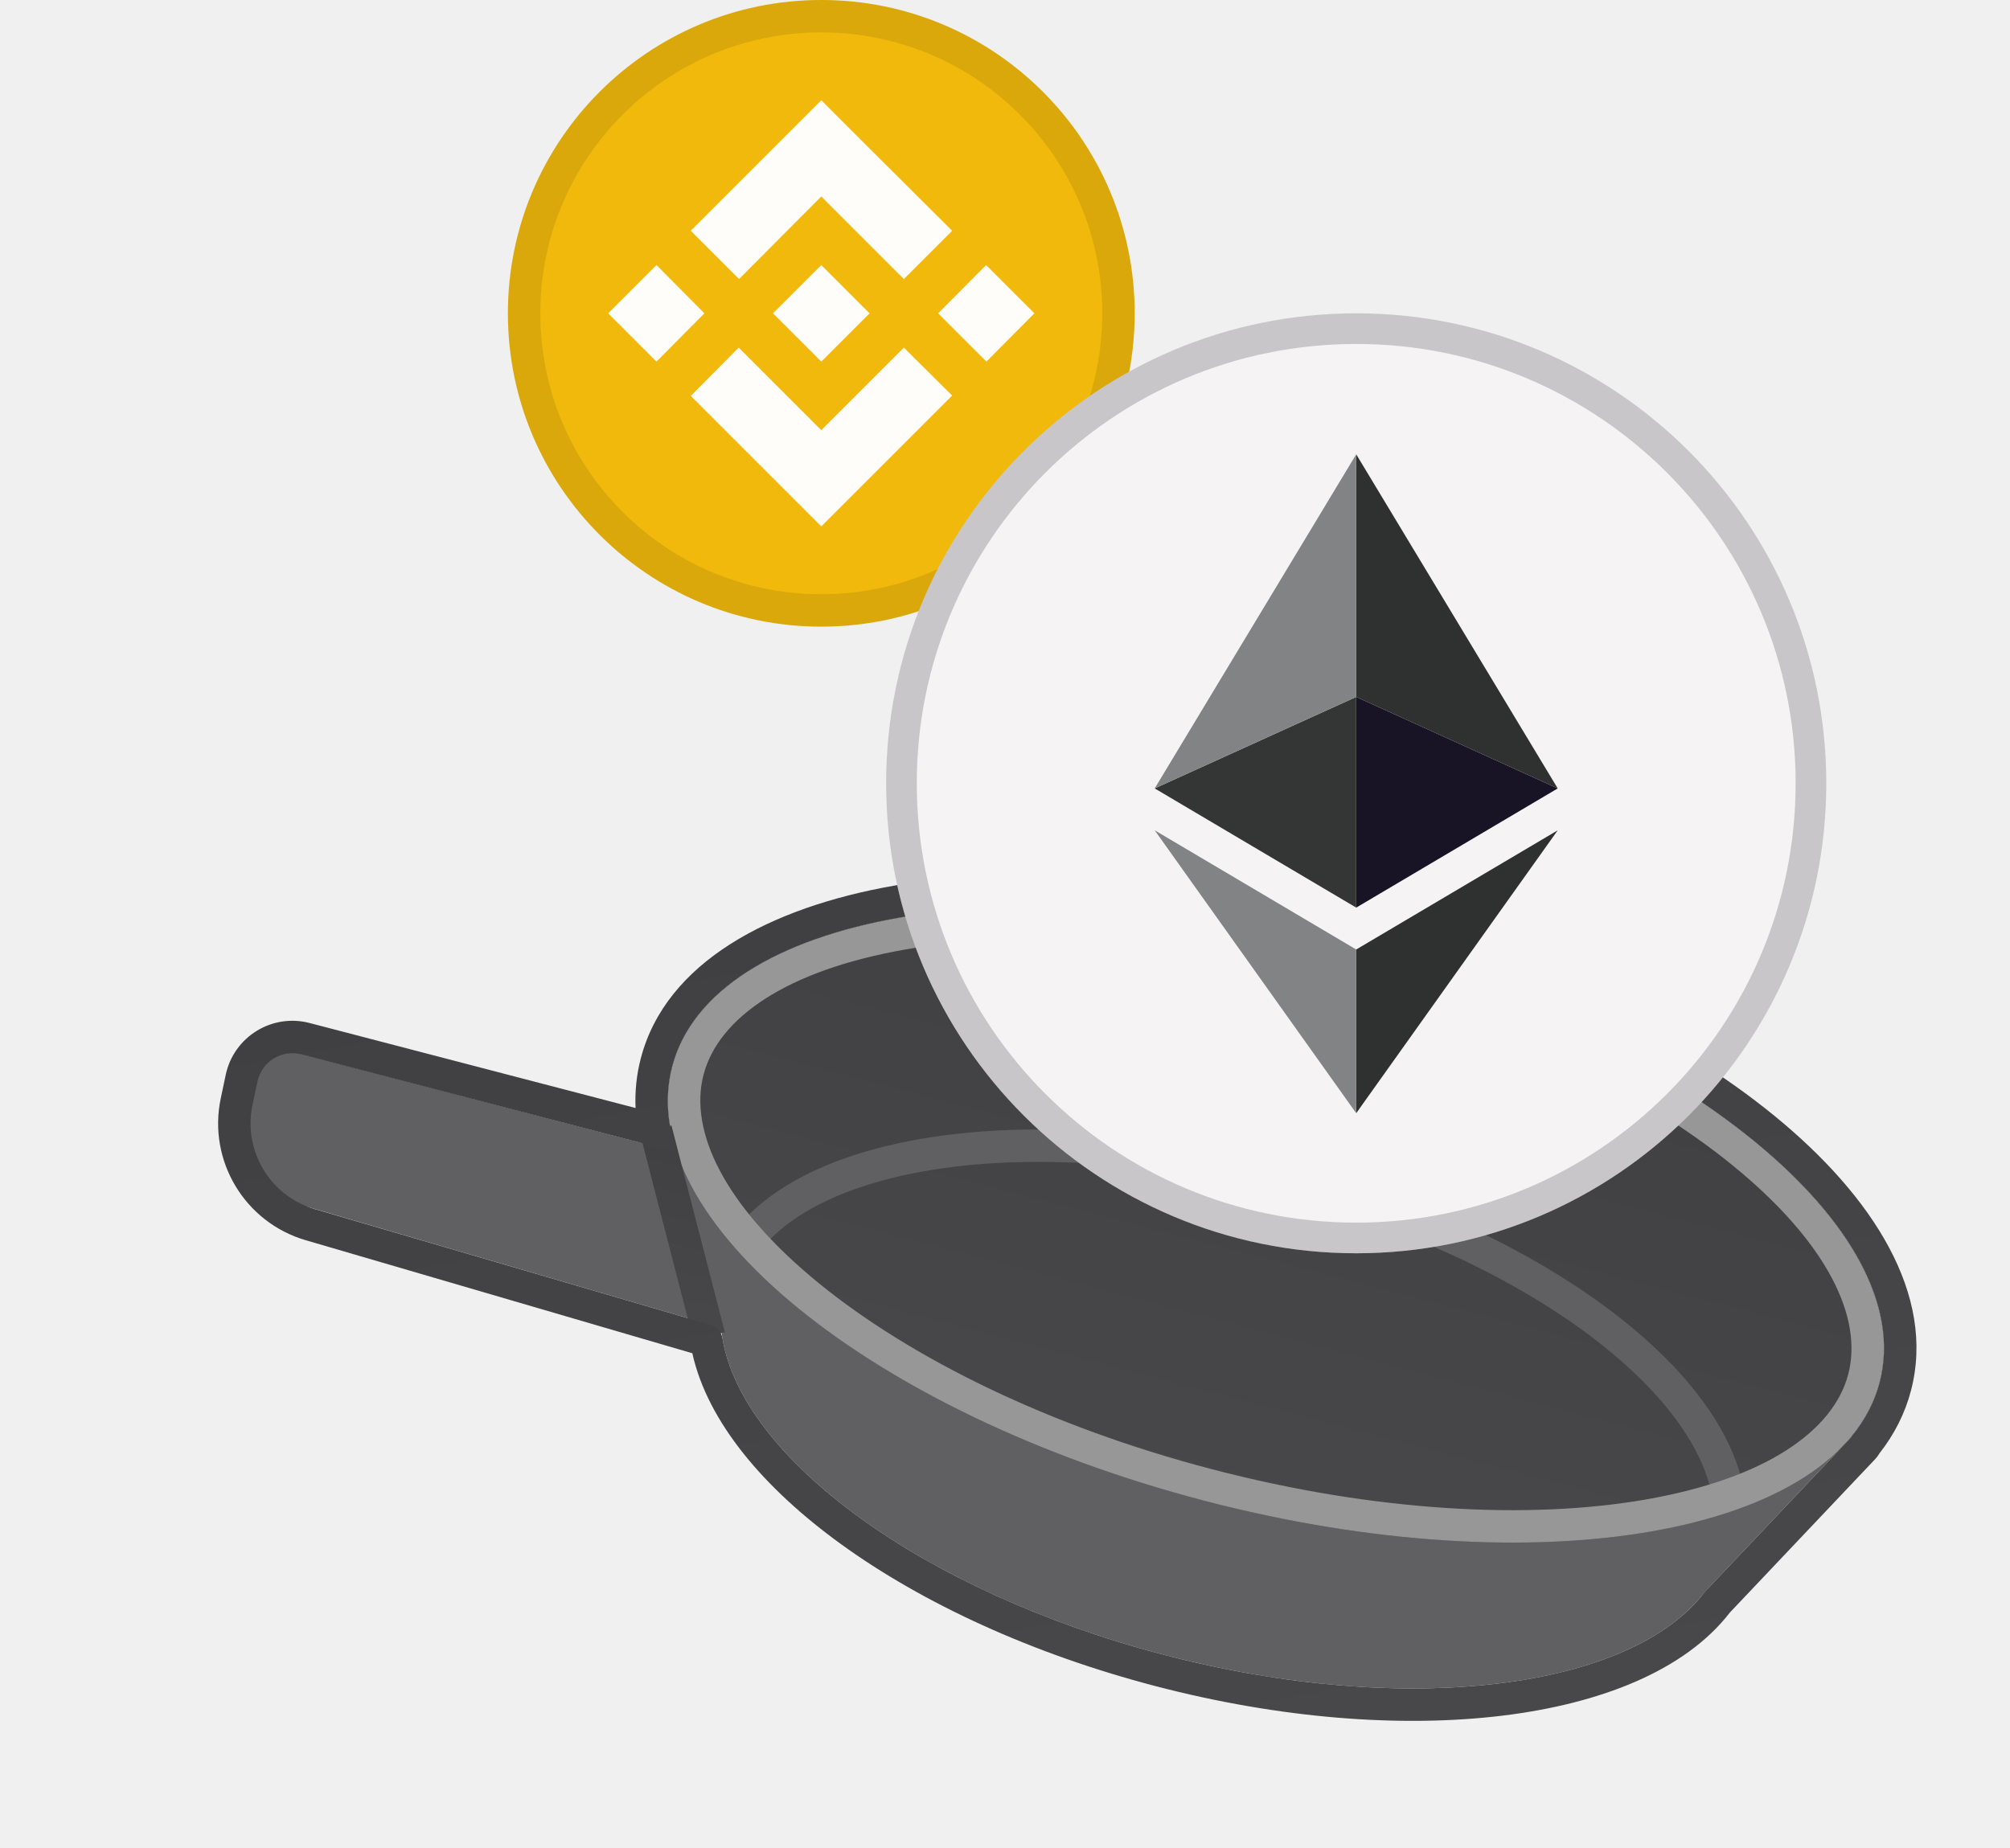
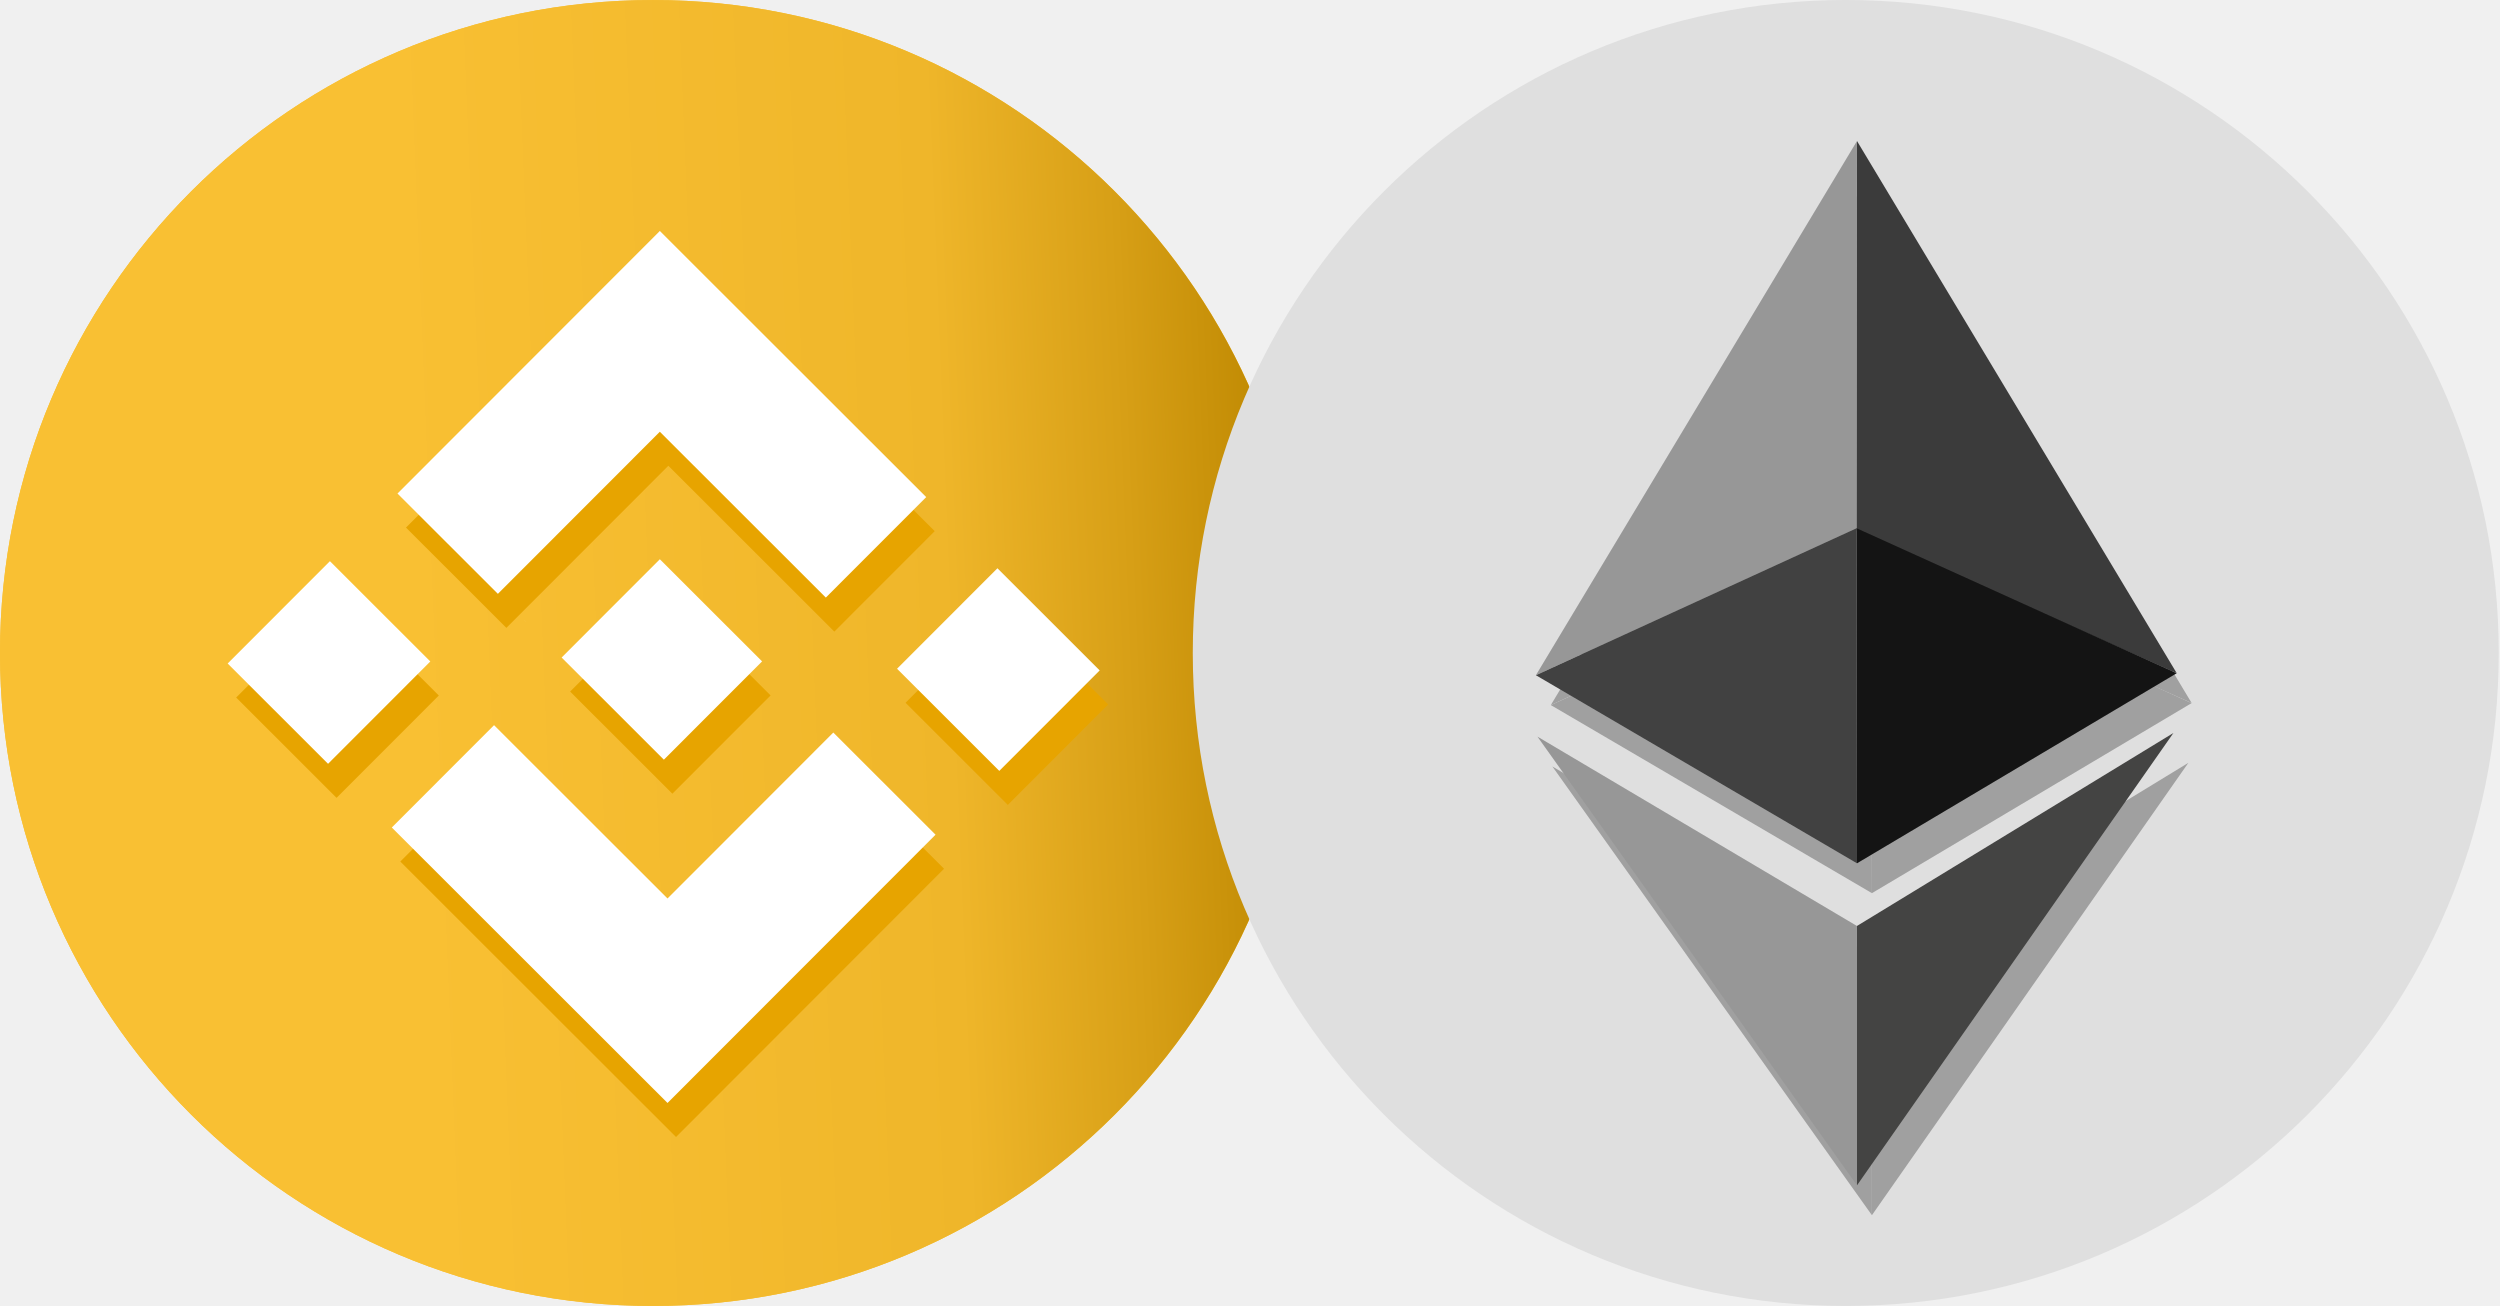
- <svg xmlns="http://www.w3.org/2000/svg" width="186" height="171" fill="none">
-   <g fill="#606063">
-     <path d="M67.045 119.028c-3.178 12.144 15 27.421 40.602 34.121s48.934 2.287 52.112-9.858-15-27.421-40.602-34.122-48.934-2.286-52.112 9.859z" />
-     <path d="M155.924 149.273l15.422-16.285-109.354-28.619 5.721 21.818 88.211 23.086z" />
-     <path d="M68.934 108.293L27.073 97.338c-1.815-.475-3.66.654-4.063 2.486l-.468 2.129a8.26 8.26 0 0 0 5.746 9.7l41.812 12.239-1.166-15.599z" />
+ <svg xmlns="http://www.w3.org/2000/svg" width="100%" height="100%" viewBox="0 0 335 175" version="1.1" xml:space="preserve" style="fill-rule:evenodd;clip-rule:evenodd;stroke-linejoin:round;stroke-miterlimit:2;">
+   <g transform="matrix(1,0,0,1,-499.648,-67.5841)">
+     <g id="BNB" transform="matrix(0.345528,0,0,0.345528,181.356,-29.5378)">
+       <g transform="matrix(1,0,0,1,-295.448,56.7653)">
+         <circle cx="1469.85" cy="477.56" r="253.23" style="fill:rgb(249,192,51);" />
+       </g>
+       <g transform="matrix(1,0,0,1,-295.448,56.7653)">
+         <circle cx="1469.85" cy="477.56" r="253.23" style="fill:url(#_Linear1);" />
+       </g>
+       <g transform="matrix(0.901234,0,0,0.901234,339.781,243.195)">
+         <g transform="matrix(0.642404,0.64184,-0.63287,0.633426,1101.89,-482.928)">
+           <rect x="591.693" y="638.386" width="68.49" height="68.258" style="fill:rgb(231,164,0);" />
+         </g>
+         <g transform="matrix(0.642404,0.64184,-0.63287,0.633426,1101.89,-482.928)">
+           <rect x="365.553" y="862.713" width="67.245" height="69.522" style="fill:rgb(231,164,0);" />
+         </g>
+         <g transform="matrix(0.642404,0.64184,-0.63287,0.633426,1101.89,-341.668)">
+           <path d="M481.747,751.111L365.553,751.111L365.553,820.632L550.236,820.632L550.236,638.386L481.747,638.386L481.747,751.111Z" style="fill:rgb(231,164,0);" />
+         </g>
+         <g transform="matrix(0.642404,0.64184,-0.63287,0.633426,1101.89,-570.924)">
+           <path d="M612.475,886.287L434.043,886.287L434.043,707.907L612.475,707.907L612.475,819.51L612.475,776.165L501.287,776.165L501.287,886.287L612.475,886.287Z" style="fill:rgb(231,164,0);" />
+         </g>
+         <g transform="matrix(0.642404,0.64184,-0.63287,0.633426,1101.89,-570.924)">
+           <rect x="543.989" y="819.51" width="68.487" height="66.777" style="fill:rgb(231,164,0);" />
+         </g>
+       </g>
+       <g transform="matrix(0.901234,0,0,0.901234,336.482,229.998)">
+         <g transform="matrix(0.642404,0.64184,-0.63287,0.633426,1101.89,-482.928)">
+           <rect x="591.693" y="638.386" width="68.49" height="68.258" style="fill:white;" />
+         </g>
+         <g transform="matrix(0.642404,0.64184,-0.63287,0.633426,1101.89,-482.928)">
+           <rect x="365.553" y="862.713" width="67.245" height="69.522" style="fill:white;" />
+         </g>
+         <g transform="matrix(0.642404,0.64184,-0.63287,0.633426,1101.89,-341.668)">
+           <path d="M481.747,751.111L365.553,751.111L365.553,820.632L550.236,820.632L550.236,638.386L481.747,638.386L481.747,751.111Z" style="fill:white;" />
+         </g>
+         <g transform="matrix(0.642404,0.64184,-0.63287,0.633426,1101.89,-570.924)">
+           <path d="M612.475,886.287L434.043,886.287L434.043,707.907L612.475,707.907L612.475,819.51L612.475,776.165L501.287,776.165L501.287,886.287L612.475,886.287Z" style="fill:white;" />
+         </g>
+         <g transform="matrix(0.642404,0.64184,-0.63287,0.633426,1101.89,-570.924)">
+           <rect x="543.989" y="819.51" width="68.487" height="66.777" style="fill:white;" />
+         </g>
+       </g>
+     </g>
+     <g id="ETH" transform="matrix(1,0,0,1,-38.745,-248.048)">
+       <g transform="matrix(1.25045,0,0,1.25045,-214.63,-264.146)">
+         <circle cx="799.996" cy="533.629" r="69.975" style="fill:rgb(223,223,223);" />
+       </g>
+       <g transform="matrix(0.467855,0,0,0.467855,574.985,81.9802)">
+         <g transform="matrix(1,0,0,1,-238.208,-44.9531)">
+           <path d="M696.138,593.305L787.719,745.724L696.016,704.829L696.138,593.305Z" style="fill:rgb(160,160,160);" />
+         </g>
+         <g transform="matrix(1,0,0,1,-238.208,-44.9531)">
+           <path d="M696.138,593.305L696.021,704.22L604.17,746.305L696.138,593.305Z" style="fill:rgb(160,160,160);" />
+         </g>
+         <g transform="matrix(1,0,0,1,-238.208,-44.9531)">
+           <path d="M696.021,704.209L696.135,800.177L787.699,745.744L696.021,704.209Z" style="fill:rgb(160,160,160);" />
+         </g>
+         <g transform="matrix(1,0,0,1,-238.208,-44.9531)">
+           <path d="M696.021,704.209L696.14,800.175L604.176,746.31L696.021,704.209Z" style="fill:rgb(160,160,160);" />
+         </g>
+         <g transform="matrix(1,0,0,1,-238.208,-44.9531)">
+           <path d="M696.137,818.119L696.137,892.413L786.774,762.844L696.137,818.119Z" style="fill:rgb(160,160,160);" />
+         </g>
+         <g transform="matrix(1,0,0,1,-238.208,-44.9531)">
+           <path d="M696.132,818.129L696.137,892.414L604.612,763.889L696.132,818.129Z" style="fill:rgb(160,160,160);" />
+         </g>
+       </g>
+       <g transform="matrix(0.467855,0,0,0.467855,572.985,77.9802)">
+         <g transform="matrix(1,0,0,1,-238.208,-44.9531)">
+           <path d="M696.138,593.305L787.719,745.724L696.016,704.829L696.138,593.305Z" style="fill:rgb(59,59,59);" />
+         </g>
+         <g transform="matrix(1,0,0,1,-238.208,-44.9531)">
+           <path d="M696.138,593.305L696.021,704.22L604.17,746.305L696.138,593.305Z" style="fill:rgb(151,151,151);" />
+         </g>
+         <g transform="matrix(1,0,0,1,-238.208,-44.9531)">
+           <path d="M696.021,704.209L696.135,800.177L787.699,745.744L696.021,704.209Z" style="fill:rgb(20,20,20);" />
+         </g>
+         <g transform="matrix(1,0,0,1,-238.208,-44.9531)">
+           <path d="M696.021,704.209L696.14,800.175L604.176,746.31L696.021,704.209Z" style="fill:rgb(65,65,65);" />
+         </g>
+         <g transform="matrix(1,0,0,1,-238.208,-44.9531)">
+           <path d="M696.137,818.119L696.137,892.413L786.774,762.844L696.137,818.119Z" style="fill:rgb(68,68,67);" />
+         </g>
+         <g transform="matrix(1,0,0,1,-238.208,-44.9531)">
+           <path d="M696.132,818.129L696.137,892.414L604.612,763.889L696.132,818.129Z" style="fill:rgb(151,151,151);" />
+         </g>
+       </g>
+     </g>
  </g>
-   <path fill="url(#A)" d="M62.203 98.71c-3.694 14.114 18.324 32.101 49.178 40.176s58.86 3.178 62.554-10.936-18.324-32.101-49.178-40.176-58.861-3.179-62.554 10.935z" />
-   <g fill-rule="evenodd">
-     <path fill="#606063" d="M146.673 123.286c7.098 5.22 11.246 10.866 11.865 15.871l2.977-.368c-.771-6.238-5.736-12.531-13.065-17.92-7.39-5.435-17.439-10.148-28.913-13.151s-22.544-3.817-31.649-2.699c-9.029 1.109-16.44 4.163-20.168 9.223l2.415 1.779c2.992-4.06 9.373-6.95 18.119-8.024 8.67-1.064 19.355-.299 30.524 2.624s20.859 7.49 27.896 12.665z" />
-     <path fill="#979797" d="M75.734 118.739c-8.721-7.124-11.998-14.041-10.629-19.27s7.614-9.654 18.706-11.593c10.807-1.889 25.078-1.154 40.186 2.8s27.911 10.304 36.406 17.245c8.721 7.124 11.998 14.041 10.63 19.27s-7.614 9.653-18.707 11.593c-10.806 1.889-25.078 1.153-40.186-2.8s-27.91-10.304-36.406-17.245zm35.647 20.147c-30.854-8.075-52.872-26.062-49.178-40.176s31.7-19.01 62.554-10.935 52.872 26.062 49.178 40.176-31.7 19.01-62.554 10.936z" />
-     <path fill="url(#B)" d="M64.167 124.049l-4.937-19.123 2.905-.75 4.937 19.123-2.905.75z" />
-     <path fill="url(#C)" d="M62.469 106.189l-.128-.443-.202-.817-.142-.54c.022-.012.03-.019.028-.027l-.004-.025-.12-.794-.022-.191c-.072-.663-.096-1.321-.071-1.974.035-.903.166-1.793.395-2.668 3.694-14.114 31.7-19.01 62.555-10.936s52.872 26.062 49.178 40.176a12.4 12.4 0 0 1-.963 2.519 13.7 13.7 0 0 1-1.635 2.476l-.016.019c.011.02.014.025.015.029l-.611.651-12.932 13.655c-6.807 9.031-27.596 11.752-50.146 5.85-22.302-5.837-38.971-18.182-40.797-29.295-.093-.569-.484-1.054-1.037-1.215L29.127 111.91a8.26 8.26 0 0 1-5.762-9.635l.459-2.172c.39-1.845 2.242-2.99 4.066-2.514l34.249 8.931a.27.27 0 0 0 .331-.331zm-3.657-3.636c-.064-1.544.091-3.085.488-4.603 2.325-8.885 11.93-13.965 23.478-15.984 11.834-2.069 26.992-1.215 42.738 2.906s29.38 10.802 38.683 18.402c9.078 7.417 14.963 16.551 12.638 25.436-.557 2.129-1.552 4.064-2.901 5.789a3.08 3.08 0 0 1-.425.566l-13.429 14.181c-4.171 5.406-12.026 8.46-21.098 9.556-9.3 1.124-20.517.28-32.096-2.751-11.453-2.997-21.548-7.685-29.079-13.141-7.079-5.13-12.321-11.262-13.743-17.657l-35.782-10.464a11.26 11.26 0 0 1-7.855-13.134l.459-2.173c.744-3.519 4.277-5.704 7.758-4.796l30.165 7.867z" />
-   </g>
-   <circle cx="76" cy="29" r="29" fill="#f0b90b" />
-   <path fill="#fffdfa" d="M65.185 29l-4.437 4.468L56.28 29l4.468-4.468L65.185 29zM76 18.185l7.642 7.642 4.468-4.468-7.641-7.611L76 9.28 63.921 21.358l4.468 4.468L76 18.185zm15.252 6.347L86.815 29l4.468 4.468L95.72 29l-4.468-4.468zM76 39.815l-7.641-7.642-4.437 4.468L76 48.72l12.109-12.109-4.468-4.437L76 39.815zm0-6.347L80.468 29 76 24.532 71.532 29 76 33.468z" />
-   <circle cx="76" cy="29" r="27.5" stroke="#191326" stroke-width="3" opacity=".1" style="mix-blend-mode:multiply" />
-   <circle cx="125.5" cy="72.5" r="43.5" fill="#f5f3f3" />
-   <path fill="#2f3030" d="M125.5 87.883v15.151l18.647-26.183L125.5 87.883z" />
-   <path fill="#191326" d="M125.5 64.504v19.502l18.647-11.033-18.647-8.469z" />
-   <path fill="#2f3030" d="M125.5 42.05v22.454l18.647 8.469L125.5 42.05z" />
-   <path fill="#828384" d="M125.5 87.883v15.151L106.853 76.85 125.5 87.883z" />
-   <path fill="#343535" d="M125.5 64.504v19.502l-18.647-11.033 18.647-8.469z" />
-   <path fill="#828384" d="M125.5 42.05v22.454l-18.647 8.469L125.5 42.05z" />
-   <circle cx="125.5" cy="72.5" r="42.082" stroke="#191326" stroke-width="2.837" opacity=".2" style="mix-blend-mode:multiply" />
  <defs>
-     <linearGradient id="A" x1="124.757" x2="111.381" y1="87.774" y2="138.886" gradientUnits="userSpaceOnUse">
-       <stop stop-color="#404042" />
-       <stop offset="1" stop-color="#48484b" />
-     </linearGradient>
-     <linearGradient id="B" x1="65.567" x2="60.735" y1="105.096" y2="123.129" gradientUnits="userSpaceOnUse">
-       <stop stop-color="#404042" />
-       <stop offset="1" stop-color="#48484b" />
-     </linearGradient>
-     <linearGradient id="C" x1="92.495" x2="108.09" y1="80.169" y2="164.62" gradientUnits="userSpaceOnUse">
-       <stop stop-color="#404042" />
-       <stop offset="1" stop-color="#48484b" />
+     <linearGradient id="_Linear1" x1="0" y1="0" x2="1" y2="0" gradientUnits="userSpaceOnUse" gradientTransform="matrix(342.371,-12.8766,12.8766,342.371,1376.2,507.894)">
+       <stop offset="0" style="stop-color:rgb(249,192,51);stop-opacity:1" />
+       <stop offset="0.61" style="stop-color:rgb(239,182,42);stop-opacity:1" />
+       <stop offset="0.82" style="stop-color:rgb(215,159,22);stop-opacity:1" />
+       <stop offset="1" style="stop-color:rgb(189,135,0);stop-opacity:1" />
    </linearGradient>
  </defs>
</svg>
